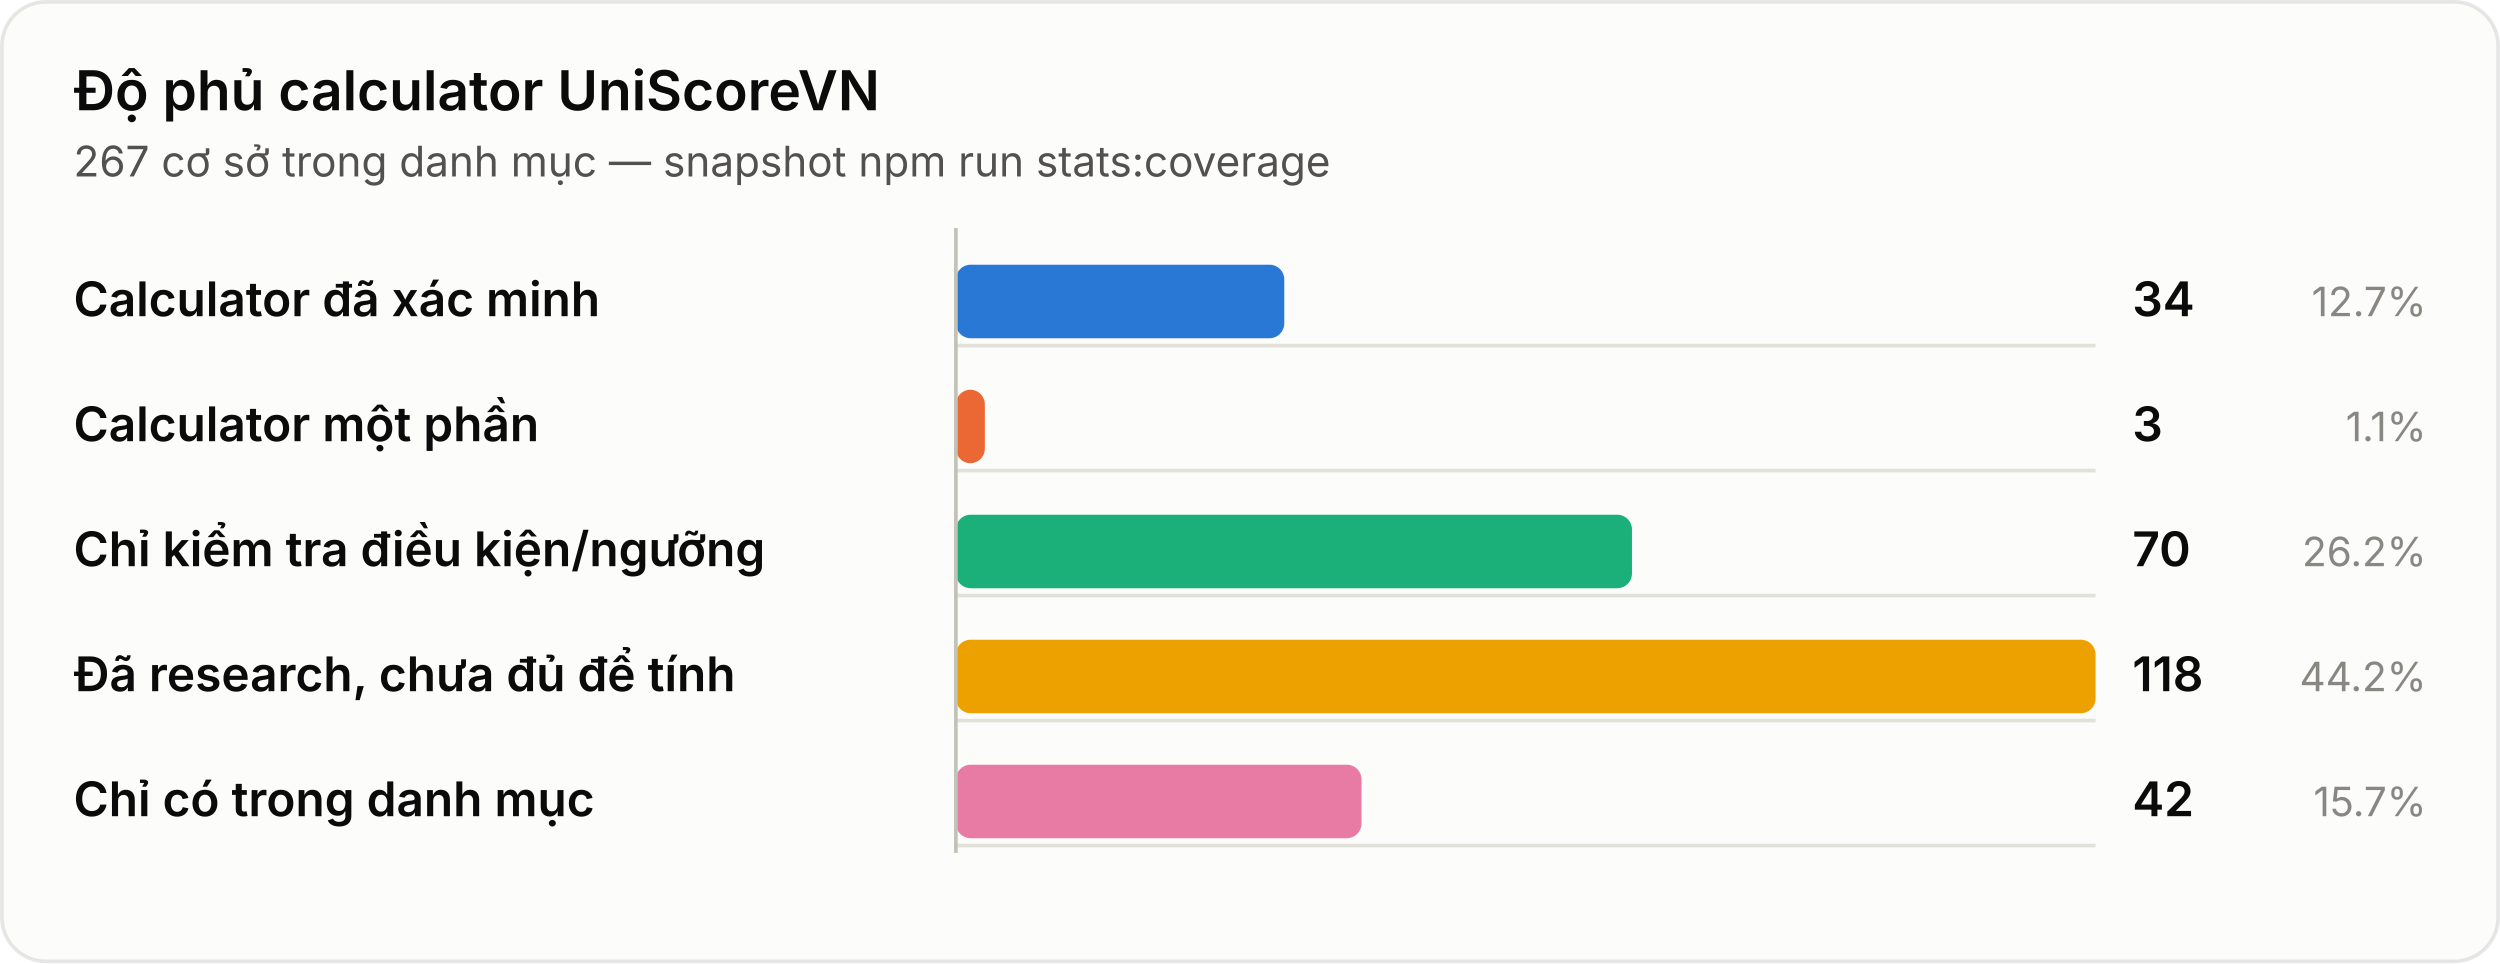
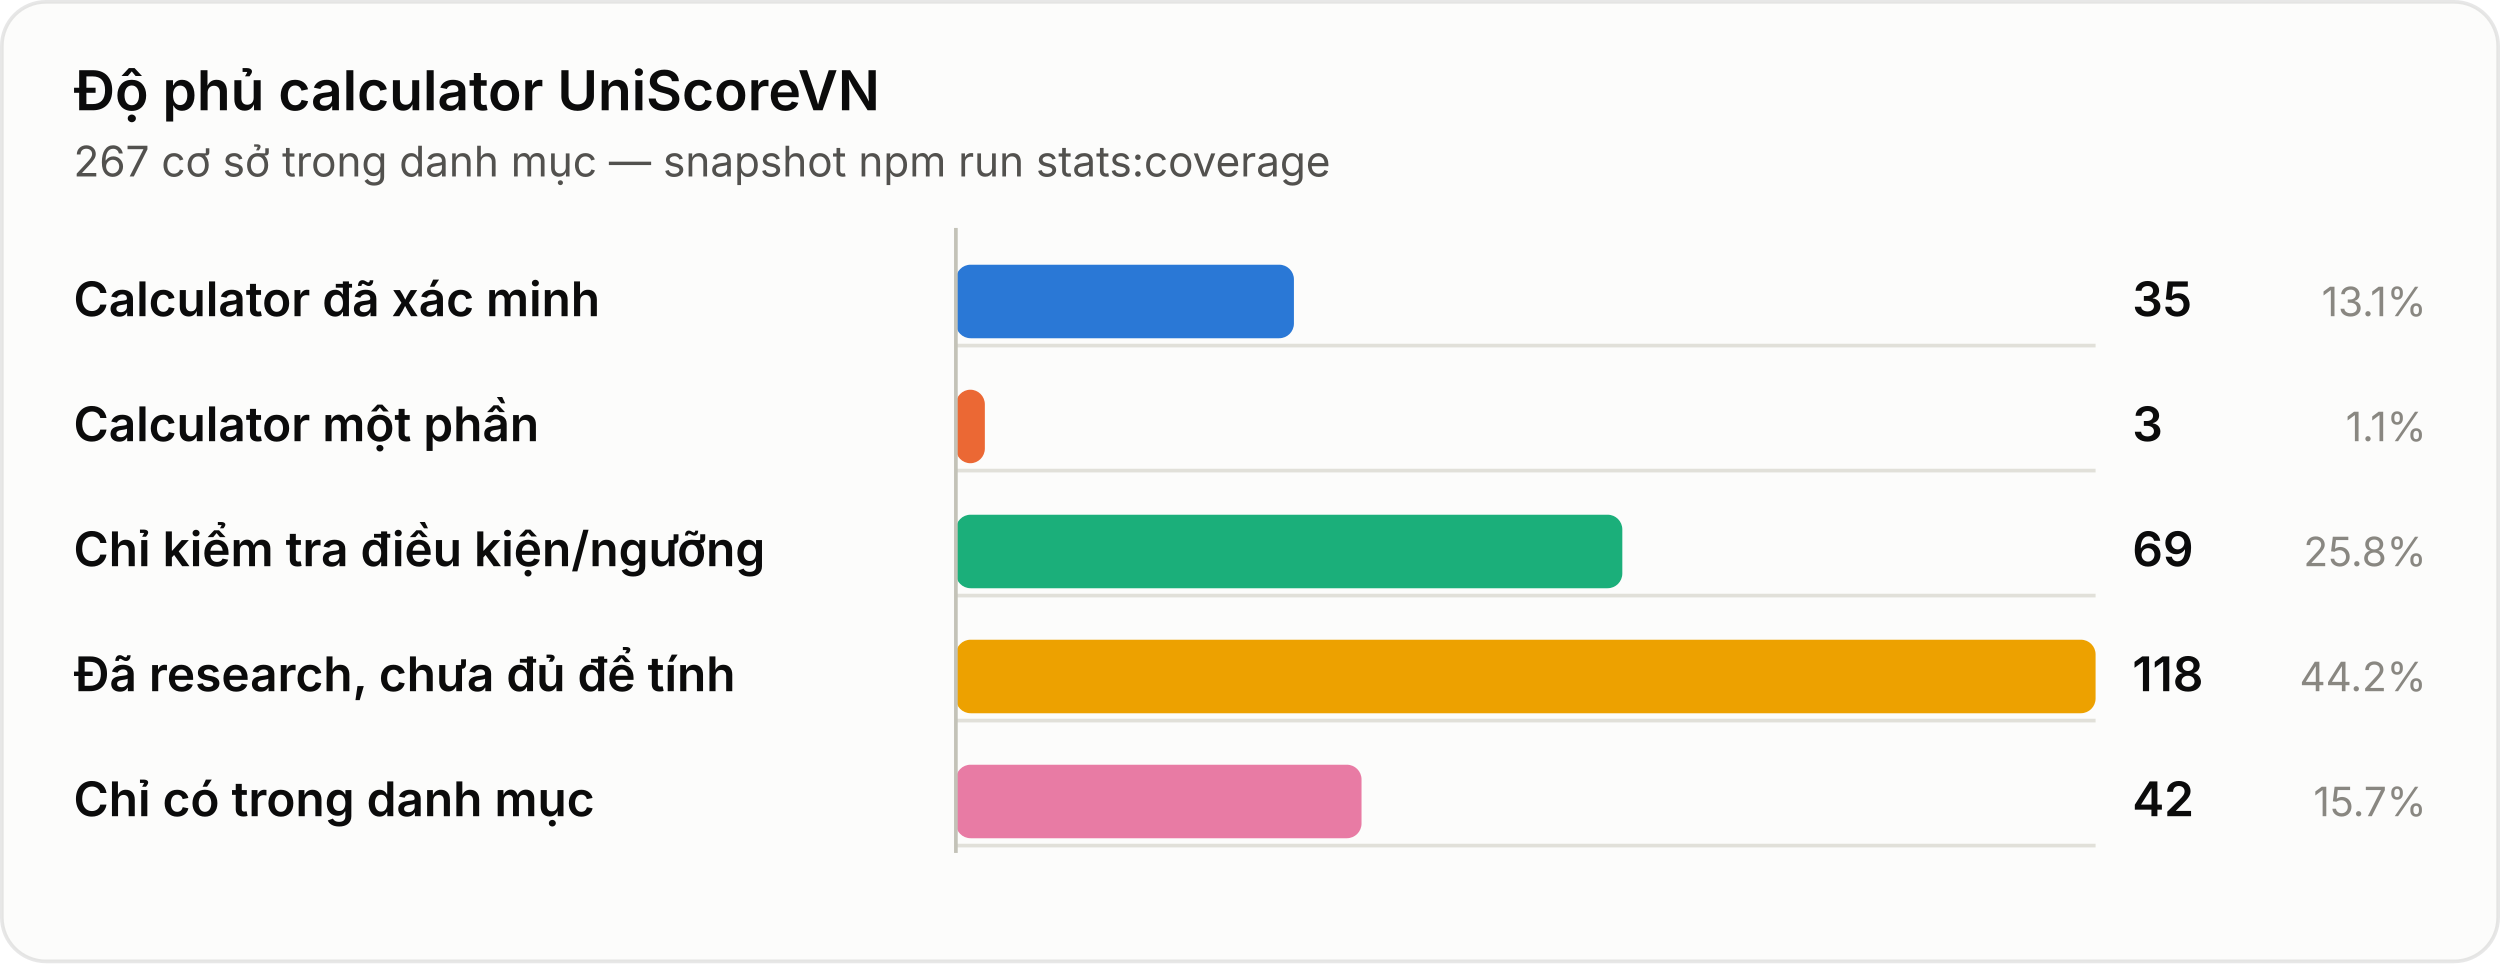
<svg xmlns="http://www.w3.org/2000/svg" width="680" height="262" viewBox="0 0 680 262" font-family="system-ui, -apple-system, Segoe UI, sans-serif">
  <rect x="0.5" y="0.5" width="679" height="261" rx="12" fill="#fcfcfb" stroke="rgba(11,11,11,0.10)" />
  <text x="20" y="30" font-size="15" font-weight="600" fill="#0b0b0b">Độ phủ calculator UniScoreVN</text>
  <text x="20" y="48" font-size="11.5" fill="#52514e">267 cơ sở trong danh mục — snapshot npm run stats:coverage</text>
  <g transform="translate(20, 10)">
    <text x="0" y="76" font-size="13" font-weight="600" fill="#0b0b0b">Calculator đã xác minh</text>
    <line x1="240" y1="84" x2="550" y2="84" stroke="#e1e0d9" stroke-width="1" />
-     <rect x="240" y="62" width="89.322" height="20" rx="4" fill="#2a78d6" />
-     <text x="560" y="76" font-size="13" font-weight="600" fill="#0b0b0b" text-anchor="start">34</text>
-     <text x="640" y="76" font-size="11" fill="#898781" text-anchor="end">12.7%</text>
+     <rect x="240" y="62" width="91.949" height="20" rx="4" fill="#2a78d6" />
+     <text x="560" y="76" font-size="13" font-weight="600" fill="#0b0b0b" text-anchor="start">35</text>
+     <text x="640" y="76" font-size="11" fill="#898781" text-anchor="end">13.1%</text>
    <text x="0" y="110" font-size="13" font-weight="600" fill="#0b0b0b">Calculator một phần</text>
    <line x1="240" y1="118" x2="550" y2="118" stroke="#e1e0d9" stroke-width="1" />
    <rect x="240" y="96" width="7.881" height="20" rx="4" fill="#eb6834" />
    <text x="560" y="110" font-size="13" font-weight="600" fill="#0b0b0b" text-anchor="start">3</text>
    <text x="640" y="110" font-size="11" fill="#898781" text-anchor="end">1.1%</text>
    <text x="0" y="144" font-size="13" font-weight="600" fill="#0b0b0b">Chỉ kiểm tra điều kiện/ngưỡng</text>
    <line x1="240" y1="152" x2="550" y2="152" stroke="#e1e0d9" stroke-width="1" />
-     <rect x="240" y="130" width="183.898" height="20" rx="4" fill="#1baf7a" />
-     <text x="560" y="144" font-size="13" font-weight="600" fill="#0b0b0b" text-anchor="start">70</text>
-     <text x="640" y="144" font-size="11" fill="#898781" text-anchor="end">26.2%</text>
+     <rect x="240" y="130" width="181.271" height="20" rx="4" fill="#1baf7a" />
+     <text x="560" y="144" font-size="13" font-weight="600" fill="#0b0b0b" text-anchor="start">69</text>
+     <text x="640" y="144" font-size="11" fill="#898781" text-anchor="end">25.8%</text>
    <text x="0" y="178" font-size="13" font-weight="600" fill="#0b0b0b">Đã research, chưa đủ để tính</text>
    <line x1="240" y1="186" x2="550" y2="186" stroke="#e1e0d9" stroke-width="1" />
    <rect x="240" y="164" width="310" height="20" rx="4" fill="#eda100" />
    <text x="560" y="178" font-size="13" font-weight="600" fill="#0b0b0b" text-anchor="start">118</text>
    <text x="640" y="178" font-size="11" fill="#898781" text-anchor="end">44.2%</text>
    <text x="0" y="212" font-size="13" font-weight="600" fill="#0b0b0b">Chỉ có trong danh mục</text>
    <line x1="240" y1="220" x2="550" y2="220" stroke="#e1e0d9" stroke-width="1" />
    <rect x="240" y="198" width="110.339" height="20" rx="4" fill="#e87ba4" />
    <text x="560" y="212" font-size="13" font-weight="600" fill="#0b0b0b" text-anchor="start">42</text>
    <text x="640" y="212" font-size="11" fill="#898781" text-anchor="end">15.7%</text>
    <line x1="240" y1="52" x2="240" y2="222" stroke="#c3c2b7" stroke-width="1" />
  </g>
</svg>
